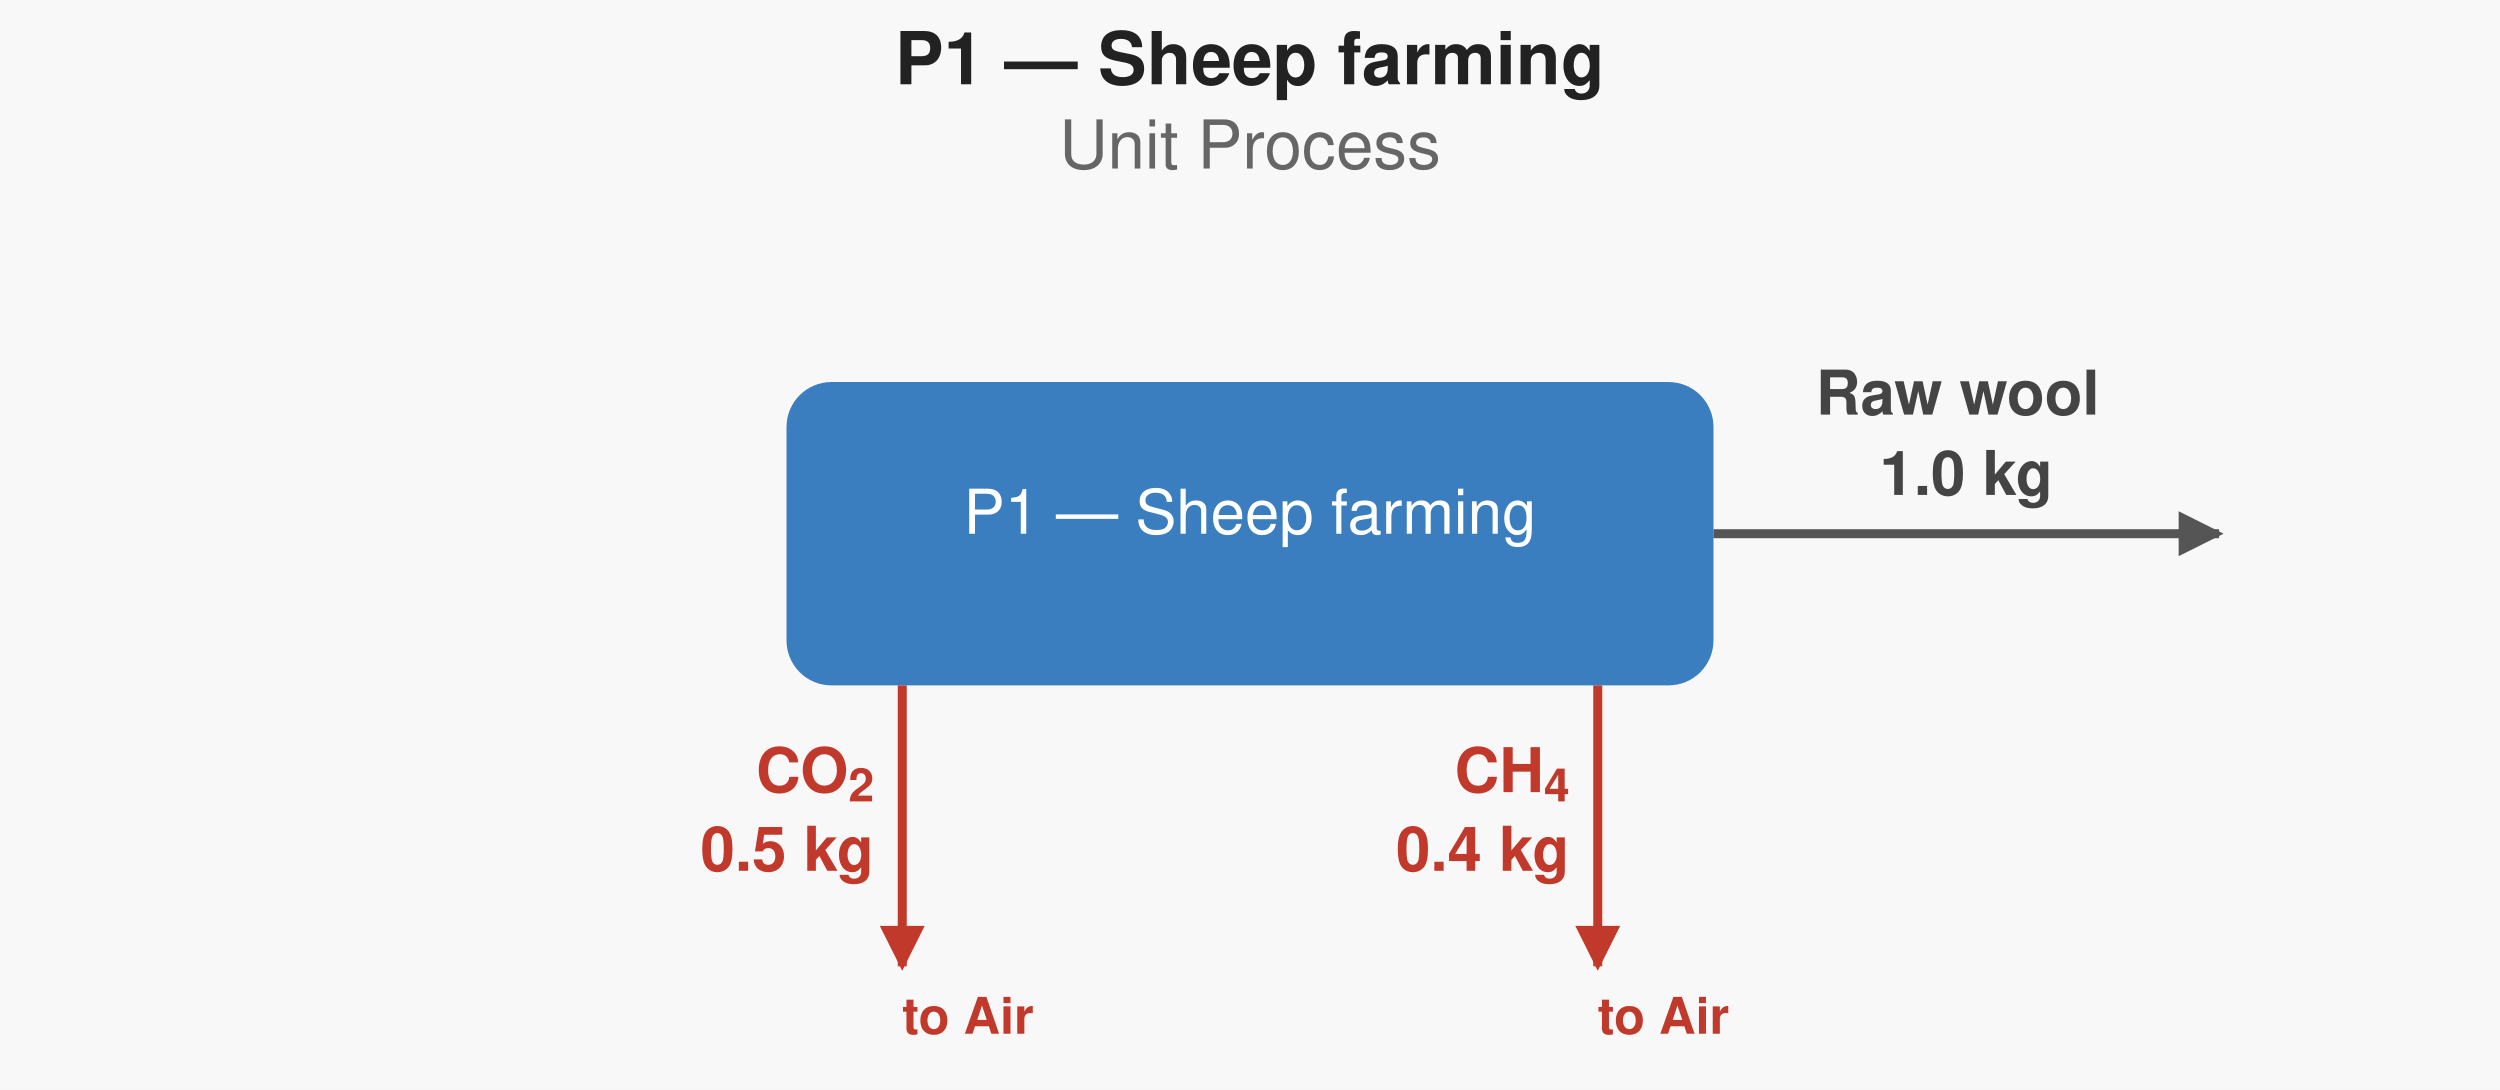
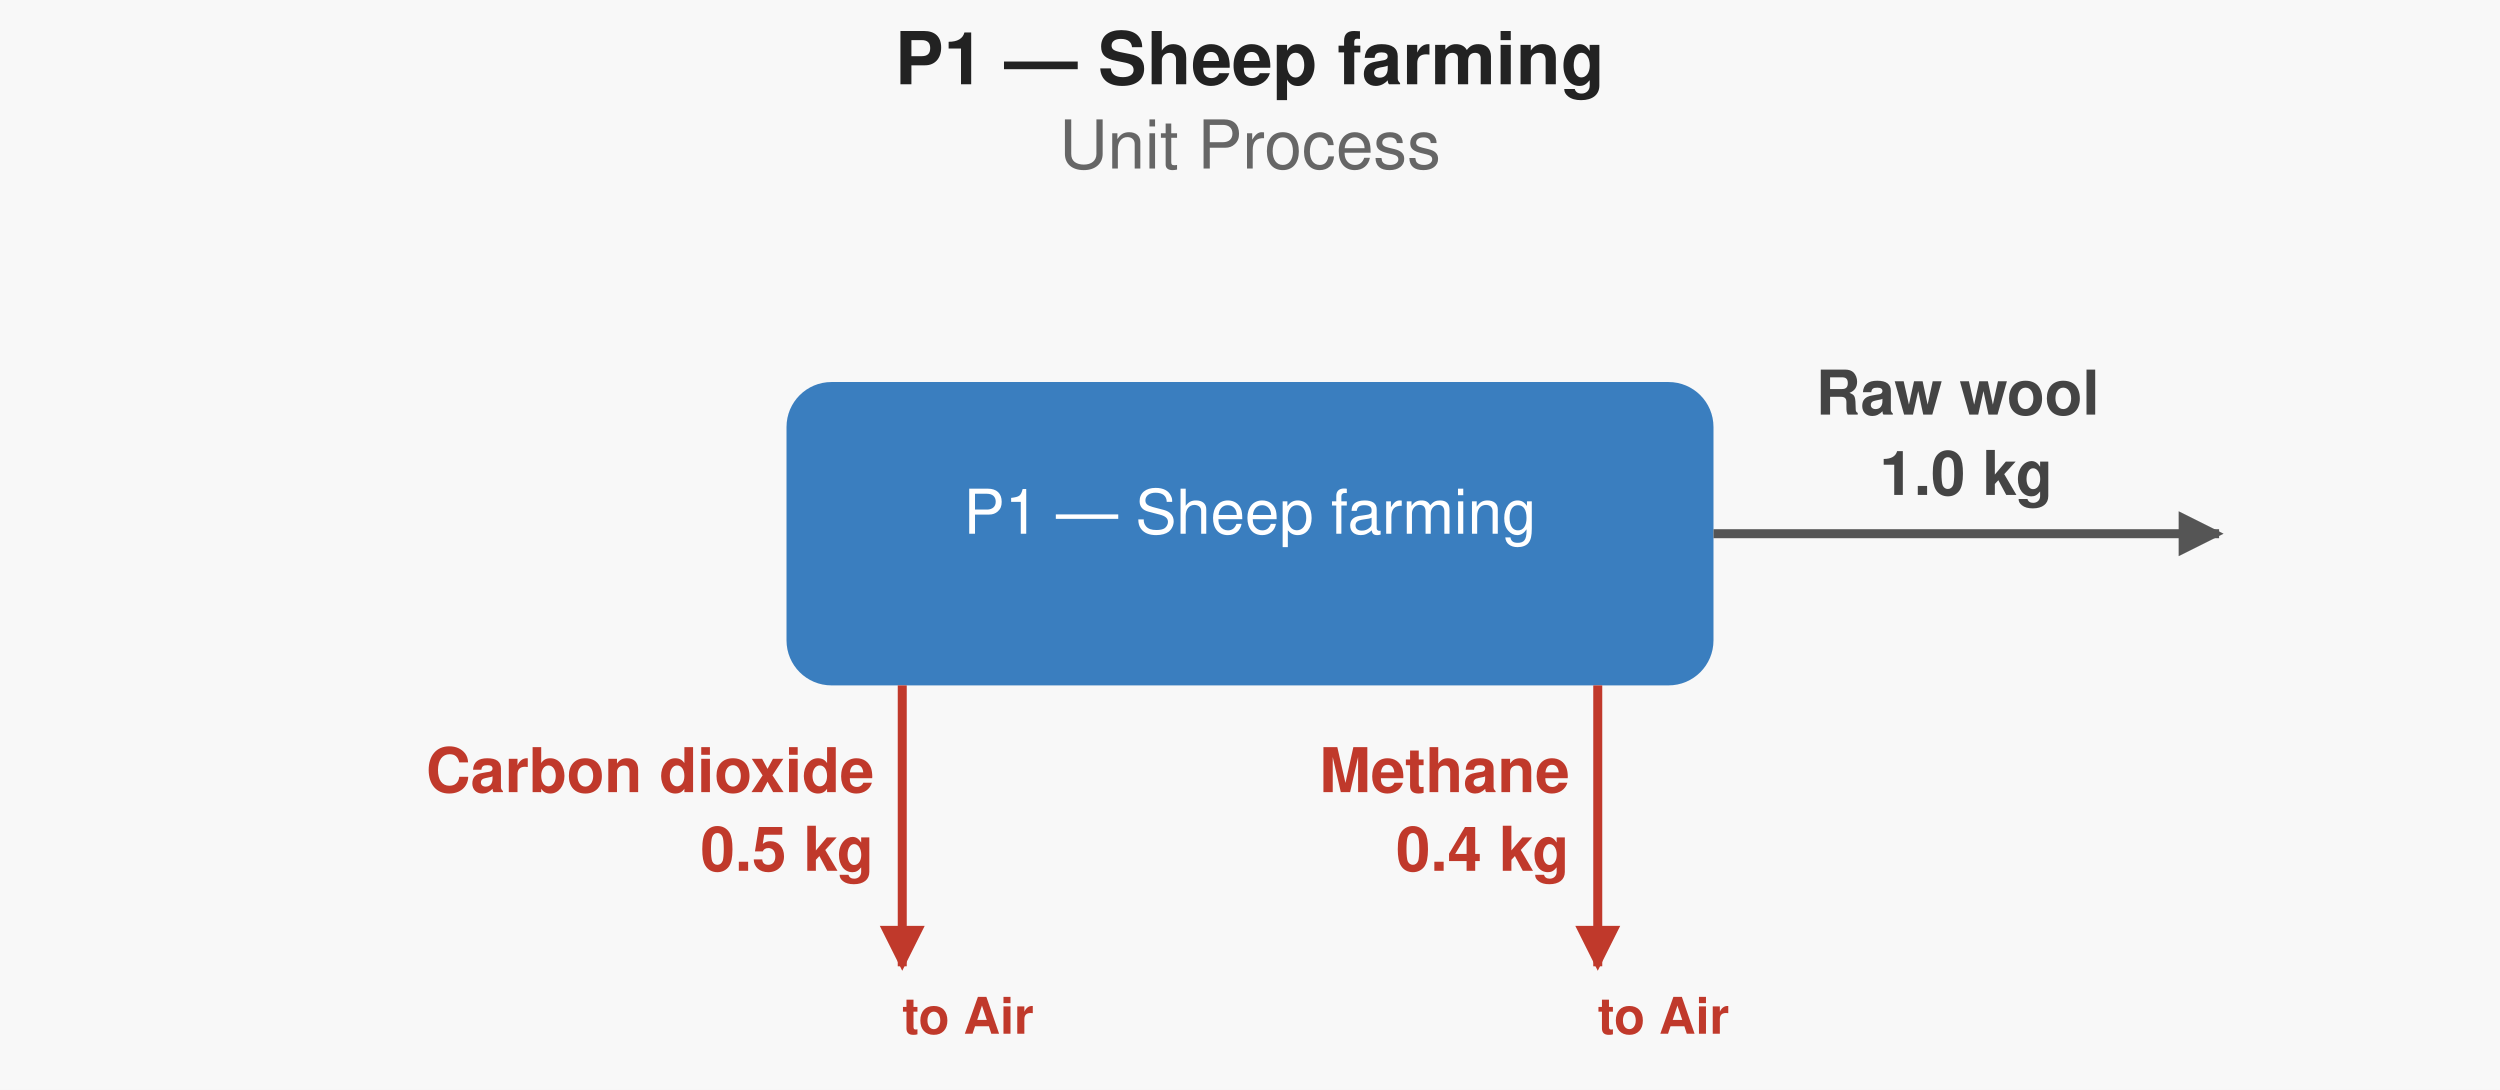
<svg xmlns="http://www.w3.org/2000/svg" width="445.0" height="194.0" viewBox="0 0 445.0 194.0">
  <rect x="0" y="0" width="445.0" height="194.0" fill="#f8f8f8" />
  <defs>
    <marker id="arr" viewBox="0 0 10 10" refX="9" refY="5" markerWidth="5" markerHeight="5" orient="auto">
      <path d="M0,0 L10,5 L0,10 z" fill="#555555" />
    </marker>
    <marker id="arr-green" viewBox="0 0 10 10" refX="9" refY="5" markerWidth="5" markerHeight="5" orient="auto">
      <path d="M0,0 L10,5 L0,10 z" fill="#2d7a45" />
    </marker>
    <marker id="arr-red" viewBox="0 0 10 10" refX="9" refY="5" markerWidth="5" markerHeight="5" orient="auto">
      <path d="M0,0 L10,5 L0,10 z" fill="#c0392b" />
    </marker>
  </defs>
  <text x="222.5" y="15.0" text-anchor="middle" dominant-baseline="auto" font-family="Helvetica,Arial,sans-serif" font-size="13" font-weight="bold" fill="#222">P1 — Sheep farming</text>
  <text x="222.5" y="30.0" text-anchor="middle" dominant-baseline="auto" font-family="Helvetica,Arial,sans-serif" font-size="12" font-weight="normal" fill="#666">Unit Process</text>
  <rect x="140.0" y="68.0" width="165" height="54" rx="8" fill="#3a7ebf" />
  <text x="222.5" y="95.0" text-anchor="middle" dominant-baseline="auto" font-family="Helvetica,Arial,sans-serif" font-size="11" font-weight="normal" fill="white">P1 — Sheep farming</text>
  <line x1="305.0" y1="95.0" x2="395.0" y2="95.0" stroke="#555555" stroke-width="1.6" marker-end="url(#arr)" />
  <text text-anchor="middle" font-family="Helvetica,Arial,sans-serif" font-size="11" font-weight="bold" fill="#444">
    <tspan x="350.0" y="73.8" dominant-baseline="auto">Raw wool</tspan>
    <tspan x="350.0" y="88.1" dominant-baseline="auto">1.0 kg</tspan>
  </text>
  <line x1="160.6" y1="122.0" x2="160.6" y2="172.0" stroke="#c0392b" stroke-width="1.6" marker-end="url(#arr-red)" />
-   <text x="155.6" y="141.0" text-anchor="end" dominant-baseline="auto" font-family="Helvetica,Arial,sans-serif" font-size="11" font-weight="bold" fill="#c0392b">CO<tspan baseline-shift="sub" font-size="0.75em">2</tspan>
-   </text>
+   <text x="155.6" y="141.0" text-anchor="end" dominant-baseline="auto" font-family="Helvetica,Arial,sans-serif" font-size="11" font-weight="bold" fill="#c0392b">Carbon dioxide</text>
  <text x="155.6" y="155.0" text-anchor="end" dominant-baseline="auto" font-family="Helvetica,Arial,sans-serif" font-size="11" font-weight="bold" fill="#c0392b">0.5 kg</text>
  <text x="160.6" y="184.0" text-anchor="start" dominant-baseline="auto" font-family="Helvetica,Arial,sans-serif" font-size="9" font-weight="bold" fill="#c0392b">to Air</text>
  <line x1="284.4" y1="122.0" x2="284.4" y2="172.0" stroke="#c0392b" stroke-width="1.6" marker-end="url(#arr-red)" />
-   <text x="279.4" y="141.0" text-anchor="end" dominant-baseline="auto" font-family="Helvetica,Arial,sans-serif" font-size="11" font-weight="bold" fill="#c0392b">CH<tspan baseline-shift="sub" font-size="0.75em">4</tspan>
-   </text>
+   <text x="279.4" y="141.0" text-anchor="end" dominant-baseline="auto" font-family="Helvetica,Arial,sans-serif" font-size="11" font-weight="bold" fill="#c0392b">Methane</text>
  <text x="279.4" y="155.0" text-anchor="end" dominant-baseline="auto" font-family="Helvetica,Arial,sans-serif" font-size="11" font-weight="bold" fill="#c0392b">0.4 kg</text>
  <text x="284.4" y="184.0" text-anchor="start" dominant-baseline="auto" font-family="Helvetica,Arial,sans-serif" font-size="9" font-weight="bold" fill="#c0392b">to Air</text>
</svg>
